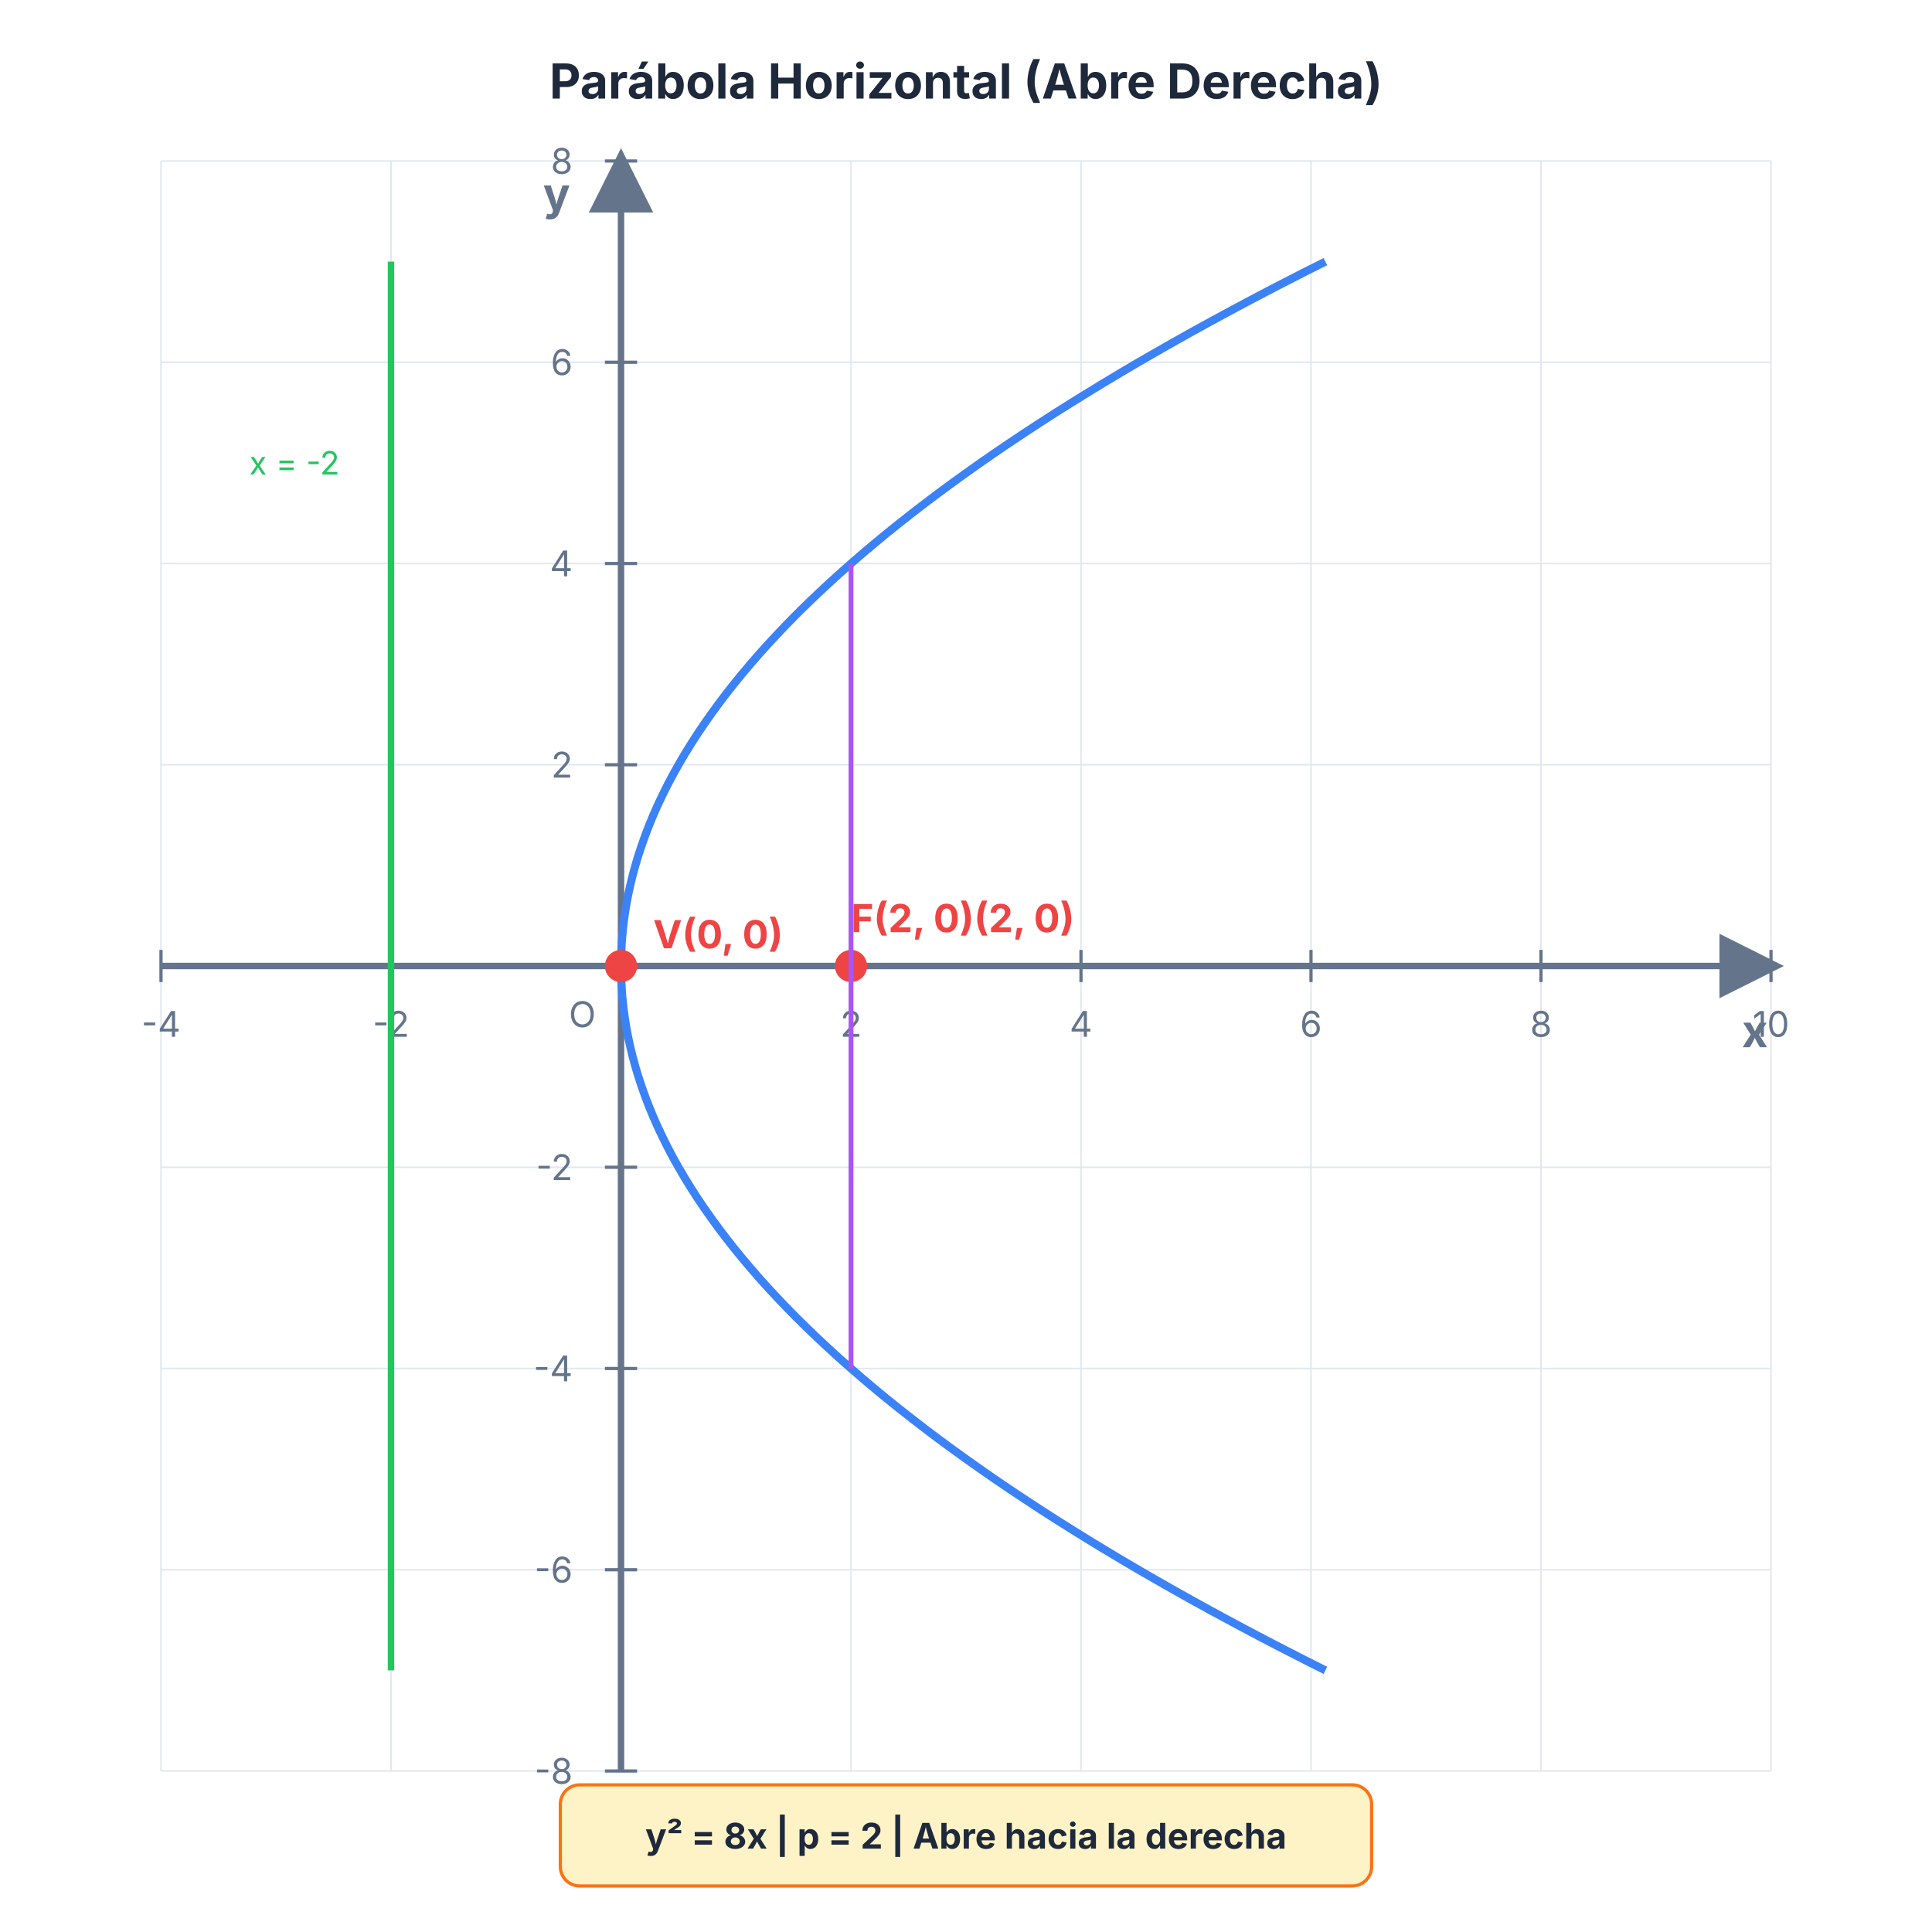
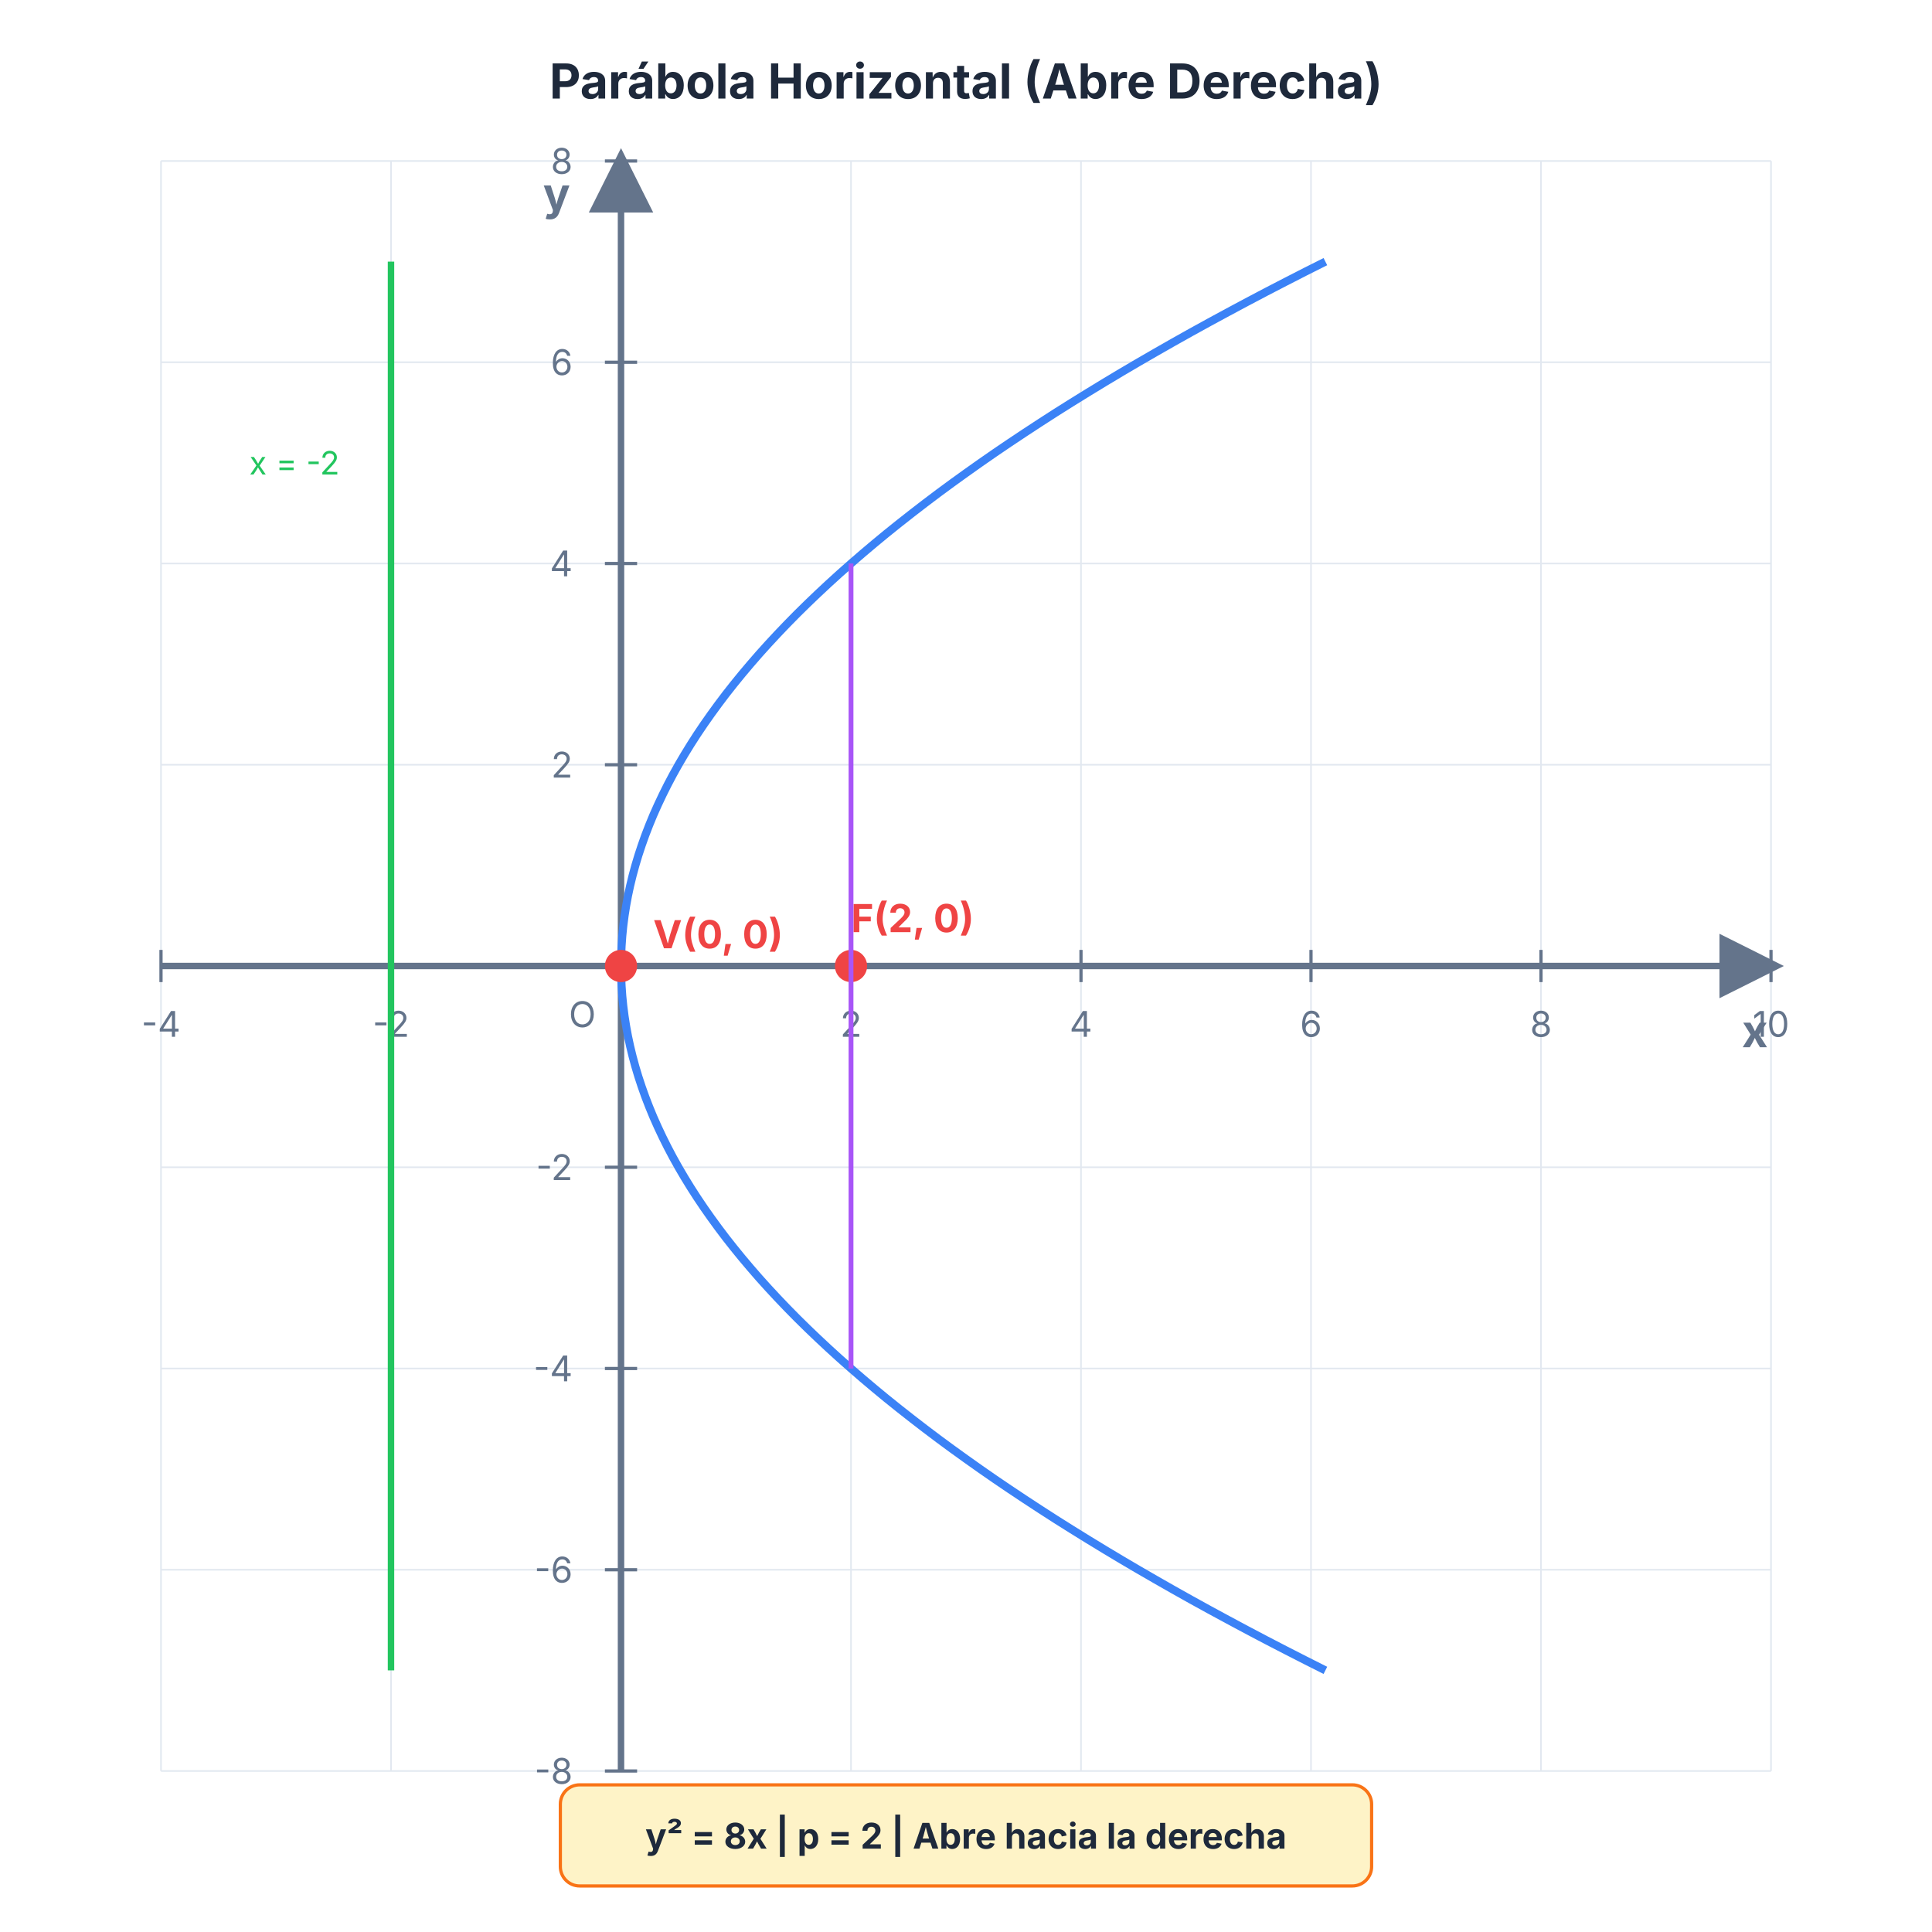
<svg xmlns="http://www.w3.org/2000/svg" viewBox="0 0 600 600">
  <defs>
    <marker id="arrow-64748b" markerWidth="10" markerHeight="10" refX="8" refY="5.0" orient="auto">
      <polygon points="0,0 10,5.0 0,10" fill="#64748b" />
    </marker>
  </defs>
  <rect x="0.00" y="0.00" width="600.00" height="600.00" fill="#ffffff" stroke="none" stroke-width="0" rx="0" />
  <text x="300.00" y="25.00" font-family="Inter, sans-serif" font-size="15" font-weight="bold" fill="#1e293b" text-anchor="middle" dominant-baseline="middle">Parábola Horizontal (Abre Derecha)</text>
  <line x1="50.00" y1="550.00" x2="50.00" y2="50.00" stroke="#e2e8f0" stroke-width="0.5" />
  <line x1="121.43" y1="550.00" x2="121.43" y2="50.00" stroke="#e2e8f0" stroke-width="0.5" />
  <line x1="264.29" y1="550.00" x2="264.29" y2="50.00" stroke="#e2e8f0" stroke-width="0.5" />
  <line x1="335.71" y1="550.00" x2="335.71" y2="50.00" stroke="#e2e8f0" stroke-width="0.5" />
  <line x1="407.14" y1="550.00" x2="407.14" y2="50.00" stroke="#e2e8f0" stroke-width="0.5" />
  <line x1="478.57" y1="550.00" x2="478.57" y2="50.00" stroke="#e2e8f0" stroke-width="0.5" />
  <line x1="550.00" y1="550.00" x2="550.00" y2="50.00" stroke="#e2e8f0" stroke-width="0.5" />
  <line x1="50.00" y1="550.00" x2="550.00" y2="550.00" stroke="#e2e8f0" stroke-width="0.5" />
  <line x1="50.00" y1="487.50" x2="550.00" y2="487.50" stroke="#e2e8f0" stroke-width="0.5" />
  <line x1="50.00" y1="425.00" x2="550.00" y2="425.00" stroke="#e2e8f0" stroke-width="0.5" />
  <line x1="50.00" y1="362.50" x2="550.00" y2="362.50" stroke="#e2e8f0" stroke-width="0.5" />
  <line x1="50.00" y1="237.50" x2="550.00" y2="237.50" stroke="#e2e8f0" stroke-width="0.5" />
  <line x1="50.00" y1="175.00" x2="550.00" y2="175.00" stroke="#e2e8f0" stroke-width="0.5" />
  <line x1="50.00" y1="112.50" x2="550.00" y2="112.50" stroke="#e2e8f0" stroke-width="0.5" />
  <line x1="50.00" y1="50.00" x2="550.00" y2="50.00" stroke="#e2e8f0" stroke-width="0.5" />
  <line x1="50.00" y1="300.00" x2="550.00" y2="300.00" stroke="#64748b" stroke-width="2" marker-end="url(#arrow-64748b)" />
  <line x1="192.86" y1="550.00" x2="192.86" y2="50.00" stroke="#64748b" stroke-width="2" marker-end="url(#arrow-64748b)" />
  <text x="545.00" y="320.00" font-family="Inter, sans-serif" font-size="14" font-weight="bold" fill="#64748b" text-anchor="middle" dominant-baseline="middle">x</text>
  <text x="172.86" y="60.00" font-family="Inter, sans-serif" font-size="14" font-weight="bold" fill="#64748b" text-anchor="middle" dominant-baseline="middle">y</text>
  <line x1="50.00" y1="295.00" x2="50.00" y2="305.00" stroke="#64748b" stroke-width="1" />
  <text x="50.00" y="318.00" font-family="Inter, sans-serif" font-size="11" font-weight="normal" fill="#64748b" text-anchor="middle" dominant-baseline="middle">-4</text>
  <line x1="121.43" y1="295.00" x2="121.43" y2="305.00" stroke="#64748b" stroke-width="1" />
  <text x="121.43" y="318.00" font-family="Inter, sans-serif" font-size="11" font-weight="normal" fill="#64748b" text-anchor="middle" dominant-baseline="middle">-2</text>
  <line x1="264.29" y1="295.00" x2="264.29" y2="305.00" stroke="#64748b" stroke-width="1" />
  <text x="264.29" y="318.00" font-family="Inter, sans-serif" font-size="11" font-weight="normal" fill="#64748b" text-anchor="middle" dominant-baseline="middle">2</text>
  <line x1="335.71" y1="295.00" x2="335.71" y2="305.00" stroke="#64748b" stroke-width="1" />
  <text x="335.71" y="318.00" font-family="Inter, sans-serif" font-size="11" font-weight="normal" fill="#64748b" text-anchor="middle" dominant-baseline="middle">4</text>
  <line x1="407.14" y1="295.00" x2="407.14" y2="305.00" stroke="#64748b" stroke-width="1" />
  <text x="407.14" y="318.00" font-family="Inter, sans-serif" font-size="11" font-weight="normal" fill="#64748b" text-anchor="middle" dominant-baseline="middle">6</text>
  <line x1="478.57" y1="295.00" x2="478.57" y2="305.00" stroke="#64748b" stroke-width="1" />
  <text x="478.57" y="318.00" font-family="Inter, sans-serif" font-size="11" font-weight="normal" fill="#64748b" text-anchor="middle" dominant-baseline="middle">8</text>
  <line x1="550.00" y1="295.00" x2="550.00" y2="305.00" stroke="#64748b" stroke-width="1" />
  <text x="550.00" y="318.00" font-family="Inter, sans-serif" font-size="11" font-weight="normal" fill="#64748b" text-anchor="middle" dominant-baseline="middle">10</text>
  <line x1="187.86" y1="550.00" x2="197.86" y2="550.00" stroke="#64748b" stroke-width="1" />
  <text x="177.86" y="550.00" font-family="Inter, sans-serif" font-size="11" font-weight="normal" fill="#64748b" text-anchor="end" dominant-baseline="middle">-8</text>
  <line x1="187.86" y1="487.50" x2="197.86" y2="487.50" stroke="#64748b" stroke-width="1" />
  <text x="177.86" y="487.50" font-family="Inter, sans-serif" font-size="11" font-weight="normal" fill="#64748b" text-anchor="end" dominant-baseline="middle">-6</text>
  <line x1="187.86" y1="425.00" x2="197.86" y2="425.00" stroke="#64748b" stroke-width="1" />
  <text x="177.86" y="425.00" font-family="Inter, sans-serif" font-size="11" font-weight="normal" fill="#64748b" text-anchor="end" dominant-baseline="middle">-4</text>
  <line x1="187.86" y1="362.50" x2="197.86" y2="362.50" stroke="#64748b" stroke-width="1" />
  <text x="177.86" y="362.50" font-family="Inter, sans-serif" font-size="11" font-weight="normal" fill="#64748b" text-anchor="end" dominant-baseline="middle">-2</text>
  <line x1="187.86" y1="237.50" x2="197.86" y2="237.50" stroke="#64748b" stroke-width="1" />
  <text x="177.86" y="237.50" font-family="Inter, sans-serif" font-size="11" font-weight="normal" fill="#64748b" text-anchor="end" dominant-baseline="middle">2</text>
  <line x1="187.86" y1="175.00" x2="197.86" y2="175.00" stroke="#64748b" stroke-width="1" />
  <text x="177.86" y="175.00" font-family="Inter, sans-serif" font-size="11" font-weight="normal" fill="#64748b" text-anchor="end" dominant-baseline="middle">4</text>
  <line x1="187.86" y1="112.50" x2="197.86" y2="112.50" stroke="#64748b" stroke-width="1" />
  <text x="177.86" y="112.50" font-family="Inter, sans-serif" font-size="11" font-weight="normal" fill="#64748b" text-anchor="end" dominant-baseline="middle">6</text>
  <line x1="187.86" y1="50.00" x2="197.86" y2="50.00" stroke="#64748b" stroke-width="1" />
  <text x="177.86" y="50.00" font-family="Inter, sans-serif" font-size="11" font-weight="normal" fill="#64748b" text-anchor="end" dominant-baseline="middle">8</text>
  <text x="180.86" y="315.00" font-family="Inter, sans-serif" font-size="11" font-weight="normal" fill="#64748b" text-anchor="middle" dominant-baseline="middle">O</text>
  <polyline points="411.61,518.75 405.40,515.62 399.29,512.50 393.26,509.38 387.32,506.25 381.47,503.12 375.71,500.00 370.04,496.88 364.46,493.75 358.97,490.62 353.57,487.50 348.26,484.38 343.04,481.25 337.90,478.12 332.86,475.00 327.90,471.88 323.04,468.75 318.26,465.62 313.57,462.50 308.97,459.38 304.46,456.25 300.04,453.12 295.71,450.00 291.47,446.88 287.32,443.75 283.26,440.62 279.29,437.50 275.40,434.38 271.61,431.25 267.90,428.12 264.29,425.00 260.76,421.88 257.32,418.75 253.97,415.62 250.71,412.50 247.54,409.38 244.46,406.25 241.47,403.12 238.57,400.00 235.76,396.88 233.04,393.75 230.40,390.62 227.86,387.50 225.40,384.38 223.04,381.25 220.76,378.12 218.57,375.00 216.47,371.88 214.46,368.75 212.54,365.62 210.71,362.50 208.97,359.38 207.32,356.25 205.76,353.12 204.29,350.00 202.90,346.88 201.61,343.75 200.40,340.62 199.29,337.50 198.26,334.38 197.32,331.25 196.47,328.12 195.71,325.00 195.04,321.88 194.46,318.75 193.97,315.62 193.57,312.50 193.26,309.38 193.04,306.25 192.90,303.12 192.86,300.00 192.86,300.00 192.90,296.88 193.04,293.75 193.26,290.62 193.57,287.50 193.97,284.38 194.46,281.25 195.04,278.12 195.71,275.00 196.47,271.88 197.32,268.75 198.26,265.62 199.29,262.50 200.40,259.38 201.61,256.25 202.90,253.12 204.29,250.00 205.76,246.88 207.32,243.75 208.97,240.62 210.71,237.50 212.54,234.38 214.46,231.25 216.47,228.12 218.57,225.00 220.76,221.88 223.04,218.75 225.40,215.62 227.86,212.50 230.40,209.38 233.04,206.25 235.76,203.12 238.57,200.00 241.47,196.88 244.46,193.75 247.54,190.62 250.71,187.50 253.97,184.38 257.32,181.25 260.76,178.12 264.29,175.00 267.90,171.88 271.61,168.75 275.40,165.62 279.29,162.50 283.26,159.38 287.32,156.25 291.47,153.12 295.71,150.00 300.04,146.88 304.46,143.75 308.97,140.62 313.57,137.50 318.26,134.38 323.04,131.25 327.90,128.12 332.86,125.00 337.90,121.88 343.04,118.75 348.26,115.62 353.57,112.50 358.97,109.38 364.46,106.25 370.04,103.12 375.71,100.00 381.47,96.88 387.32,93.75 393.26,90.62 399.29,87.50 405.40,84.37 411.61,81.25" fill="none" stroke="#3b82f6" stroke-width="2.5" />
  <circle cx="192.86" cy="300.00" r="5" fill="#ef4444" />
  <text x="202.86" y="290.00" font-family="Inter, sans-serif" font-size="12" font-weight="bold" fill="#ef4444" text-anchor="start" dominant-baseline="middle">V(0, 0)</text>
  <circle cx="264.29" cy="300.00" r="5" fill="#ef4444" />
-   <text x="264.29" y="285.00" font-family="Inter, sans-serif" font-size="12" font-weight="bold" fill="#ef4444" text-anchor="start" dominant-baseline="middle">F(2, 0)(2, 0)</text>
+   <text x="264.29" y="285.00" font-family="Inter, sans-serif" font-size="12" font-weight="bold" fill="#ef4444" text-anchor="start" dominant-baseline="middle">F(2, 0)</text>
  <line x1="121.43" y1="518.75" x2="121.43" y2="81.25" stroke="#22c55e" stroke-width="2" />
  <text x="91.43" y="143.75" font-family="Inter, sans-serif" font-size="10" font-weight="normal" fill="#22c55e" text-anchor="middle" dominant-baseline="middle">x = -2</text>
  <line x1="264.29" y1="425.00" x2="264.29" y2="175.00" stroke="#a855f7" stroke-width="1.5" />
  <rect x="174.02" y="554.30" width="251.95" height="31.40" fill="#fef3c7" stroke="#f97316" stroke-width="1" rx="6" />
  <text x="300.00" y="570.00" font-family="Inter, sans-serif" font-size="11" font-weight="bold" fill="#1e293b" text-anchor="middle" dominant-baseline="middle">y² = 8x | p = 2 | Abre hacia la derecha</text>
</svg>
